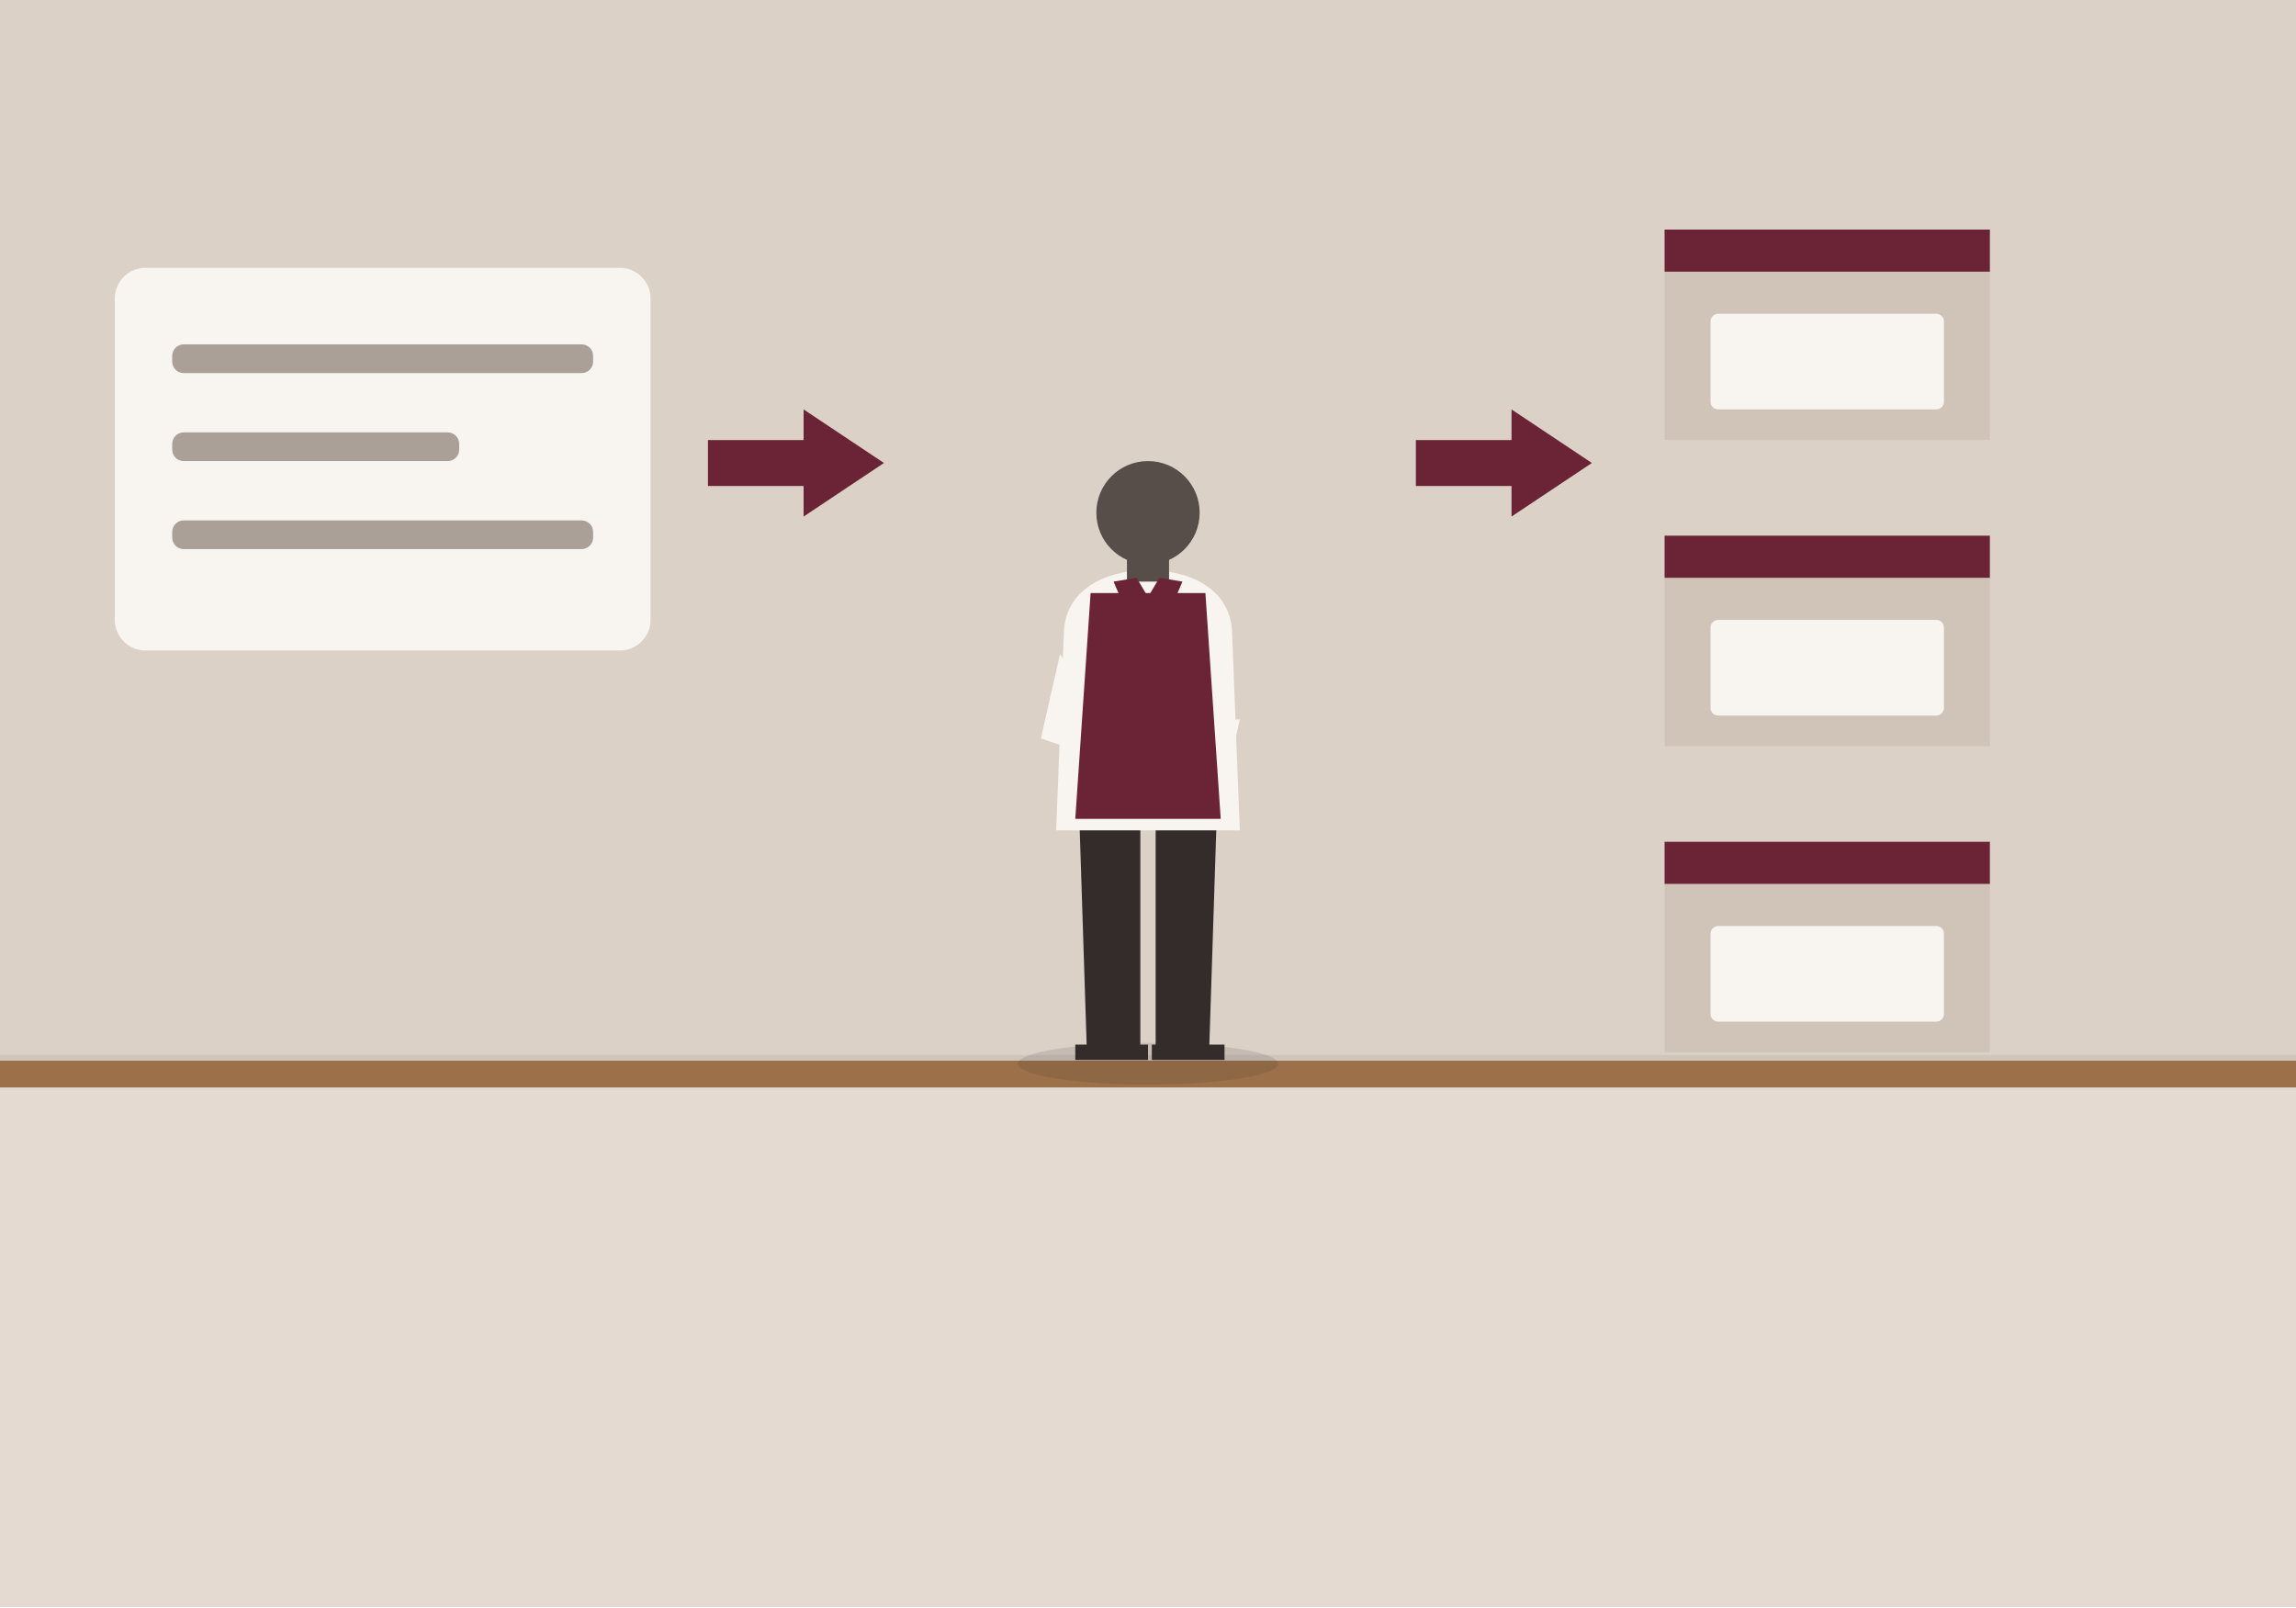
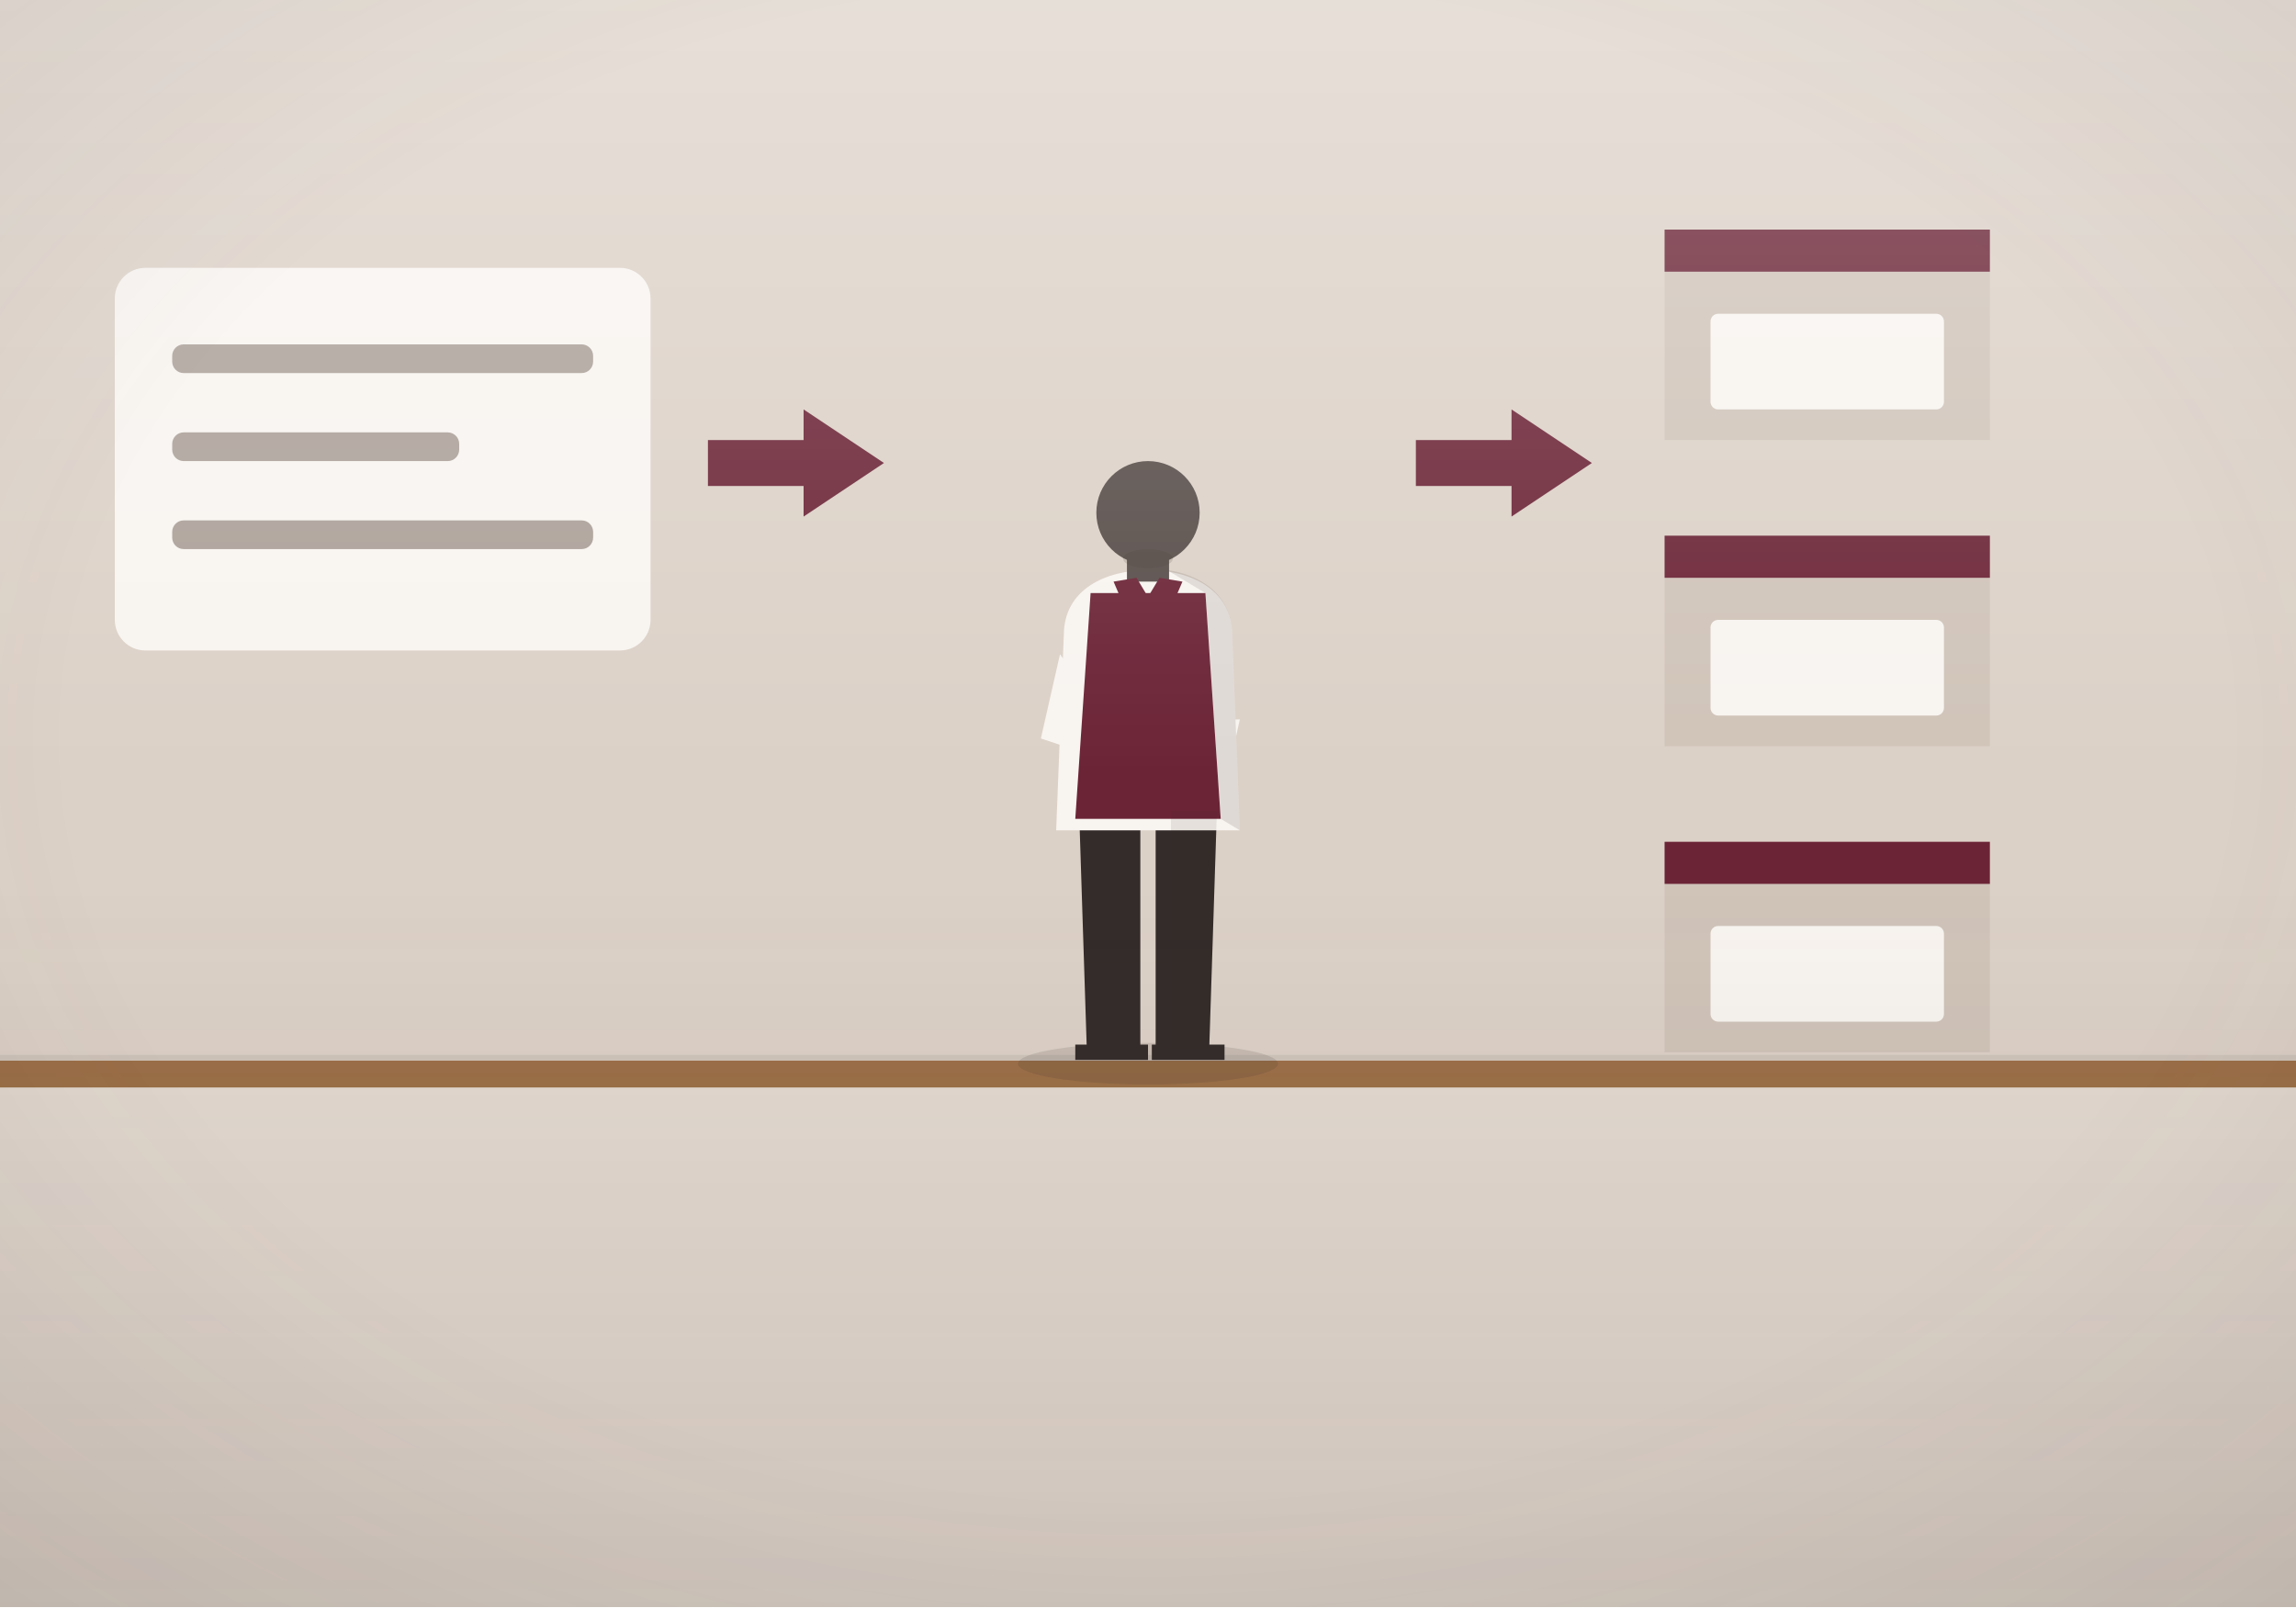
<svg xmlns="http://www.w3.org/2000/svg" viewBox="0 0 1200 840" width="1200" height="840" role="img">
+   <defs>
+     <linearGradient id="gTop" x1="0" y1="0" x2="0" y2="1">
+       <stop offset="0" stop-color="#FFFFFF" stop-opacity=".30" />
+       <stop offset=".48" stop-color="#FFFFFF" stop-opacity="0" />
+     </linearGradient>
+     <linearGradient id="gBot" x1="0" y1="0" x2="0" y2="1">
+       <stop offset=".55" stop-color="#3A2C24" stop-opacity="0" />
+       <stop offset="1" stop-color="#3A2C24" stop-opacity=".13" />
+     </linearGradient>
+     <radialGradient id="gVig" cx=".5" cy=".46" r=".75">
+       <stop offset=".62" stop-color="#3A2C24" stop-opacity="0" />
+       <stop offset="1" stop-color="#3A2C24" stop-opacity=".10" />
+     </radialGradient>
+   </defs>
  <rect x="0" y="0" width="1200" height="840" fill="#EDE6DF" />
  <rect x="0" y="0" width="1200" height="554.4" fill="#DCD1C7" />
  <rect x="0" y="554.4" width="1200" height="285.6" fill="#E4DAD1" />
  <rect x="0" y="551.4" width="1200" height="3" fill="rgba(0,0,0,.06)" />
  <rect x="0" y="554.4" width="1200" height="14" fill="#9C7048" />
  <g transform="translate(60,140)">
    <rect x="0" y="0" width="280" height="200" fill="#F8F4F0" rx="16" />
    <rect x="30" y="40" width="220" height="15" fill="#ABA098" rx="6" />
    <rect x="30" y="86" width="150" height="15" fill="#ABA098" rx="6" />
    <rect x="30" y="132" width="220" height="15" fill="#ABA098" rx="6" />
  </g>
  <path d="M370,230 L420,230 L420,214 L462,242 L420,270 L420,254 L370,254 Z" fill="#6B2436" />
  <ellipse cx="600" cy="556" rx="68" ry="10.88" fill="rgba(51,44,42,.13)" />
  <g transform="translate(600,554) scale(1)">
    <path d="M-36,-130 L-32,-6 L-4,-6 L-4,-130 Z" fill="#332C2A" />
    <path d="M4,-130 L4,-6 L32,-6 L36,-130 Z" fill="#332C2A" />
    <rect x="-38" y="-8" width="38" height="8" fill="#332C2A" />
    <rect x="2" y="-8" width="38" height="8" fill="#332C2A" />
    <path d="M-44,-222 C-44,-246 -22,-256 0,-256 C22,-256 44,-246 44,-222 L48,-120 L-48,-120 Z" fill="#F8F4F0" />
    <path d="M-46,-212 L-56,-168 L-8,-152 L44,-160 L48,-178 L0,-176 L-30,-190 Z" fill="#F8F4F0" />
    <rect x="-11" y="-272" width="22" height="22" fill="#574D49" />
    <circle cx="0" cy="-286" r="27" fill="#574D49" />
    <path d="M-30,-244 L30,-244 L38,-126 L-38,-126 Z" fill="#6B2436" />
    <path d="M-18,-250 L-12,-236 L12,-236 L18,-250 L6,-252 L0,-242 L-6,-252 Z" fill="#6B2436" />
+     <path d="M10,-256 C26,-254 44,-244 44,-222 L48,-120 L38,-126 L30,-244 Z" fill="rgba(58,44,36,.13)" />
+     <path d="M12,-130 L12,-6 L32,-6 L36,-130 Z" fill="rgba(58,44,36,.10)" />
+     <ellipse cx="0" cy="-262" rx="13" ry="5" fill="rgba(58,44,36,.16)" />
  </g>
  <path d="M740,230 L790,230 L790,214 L832,242 L790,270 L790,254 L740,254 Z" fill="#6B2436" />
  <g transform="translate(870,120)">
    <rect x="0" y="0" width="170" height="110" fill="#D0C4B9" />
    <rect x="0" y="0" width="170" height="22" fill="#6B2436" />
    <rect x="24" y="44" width="122" height="50" fill="#F8F4F0" rx="4" />
  </g>
  <g transform="translate(870,280)">
    <rect x="0" y="0" width="170" height="110" fill="#D0C4B9" />
    <rect x="0" y="0" width="170" height="22" fill="#6B2436" />
    <rect x="24" y="44" width="122" height="50" fill="#F8F4F0" rx="4" />
  </g>
  <g transform="translate(870,440)">
    <rect x="0" y="0" width="170" height="110" fill="#D0C4B9" />
    <rect x="0" y="0" width="170" height="22" fill="#6B2436" />
    <rect x="24" y="44" width="122" height="50" fill="#F8F4F0" rx="4" />
  </g>
+   <rect x="0" y="0" width="1200" height="840" fill="url(#gTop)" />
+   <rect x="0" y="0" width="1200" height="840" fill="url(#gBot)" />
+   <rect x="0" y="0" width="1200" height="840" fill="url(#gVig)" />
</svg>
